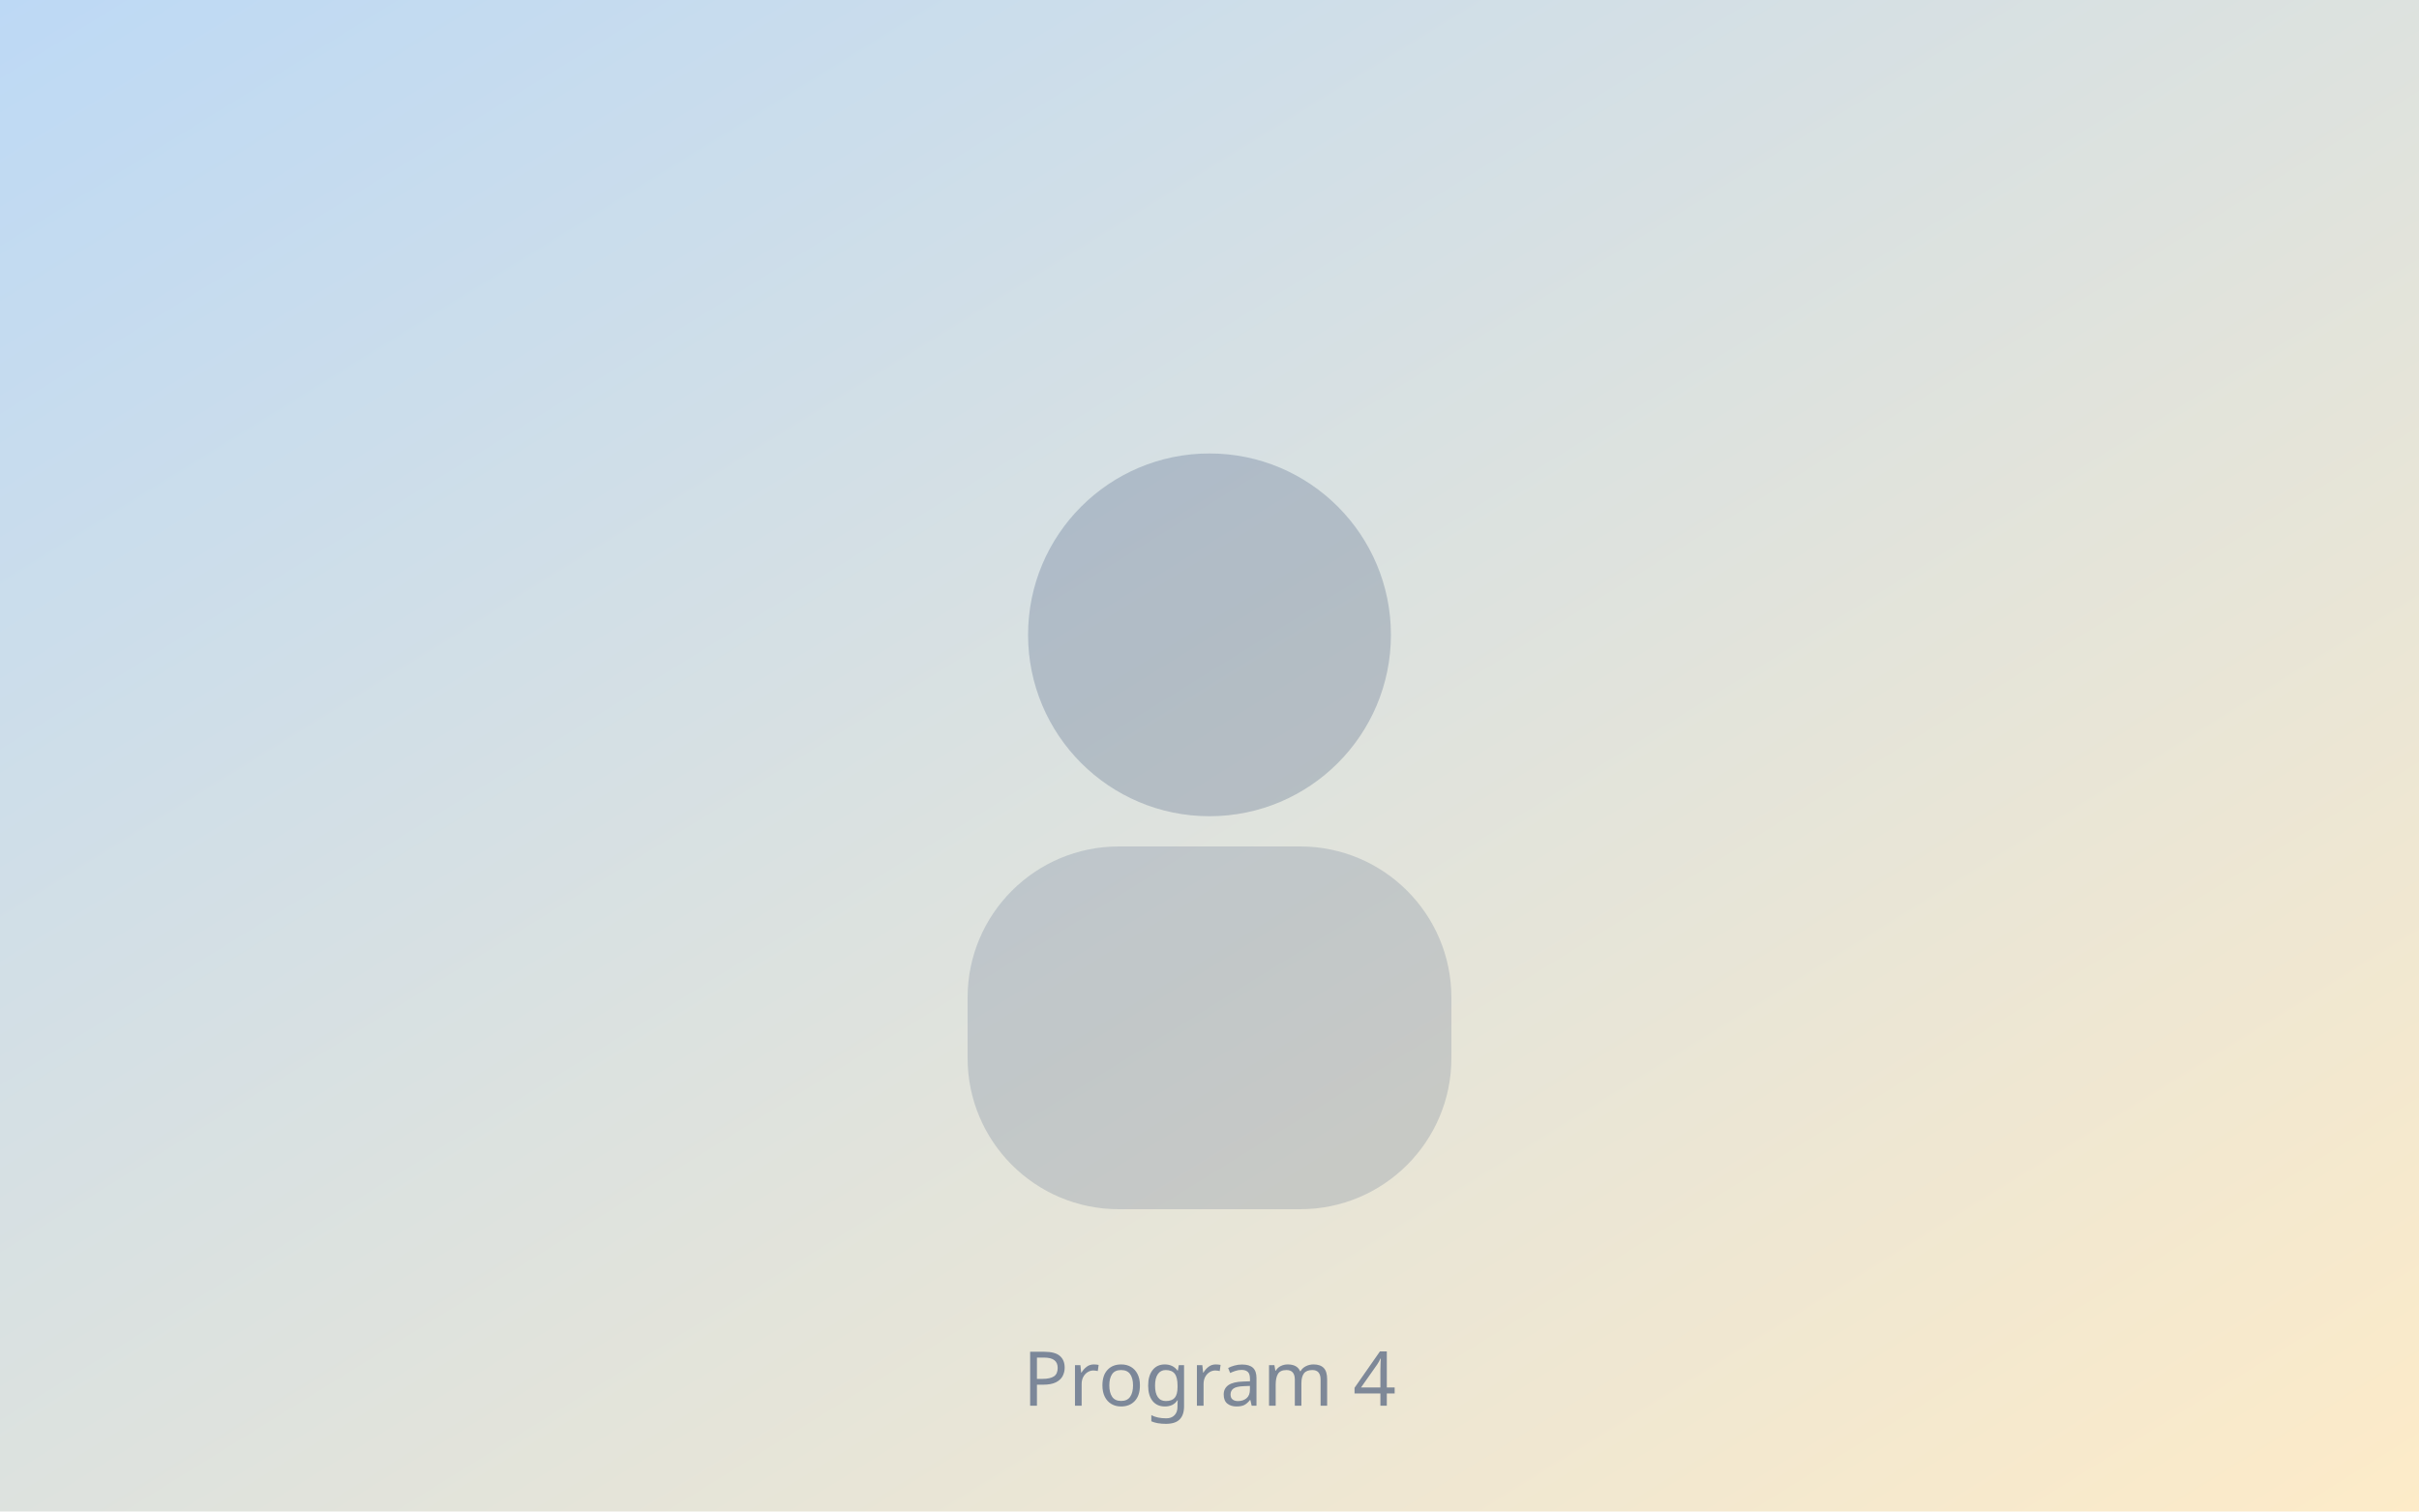
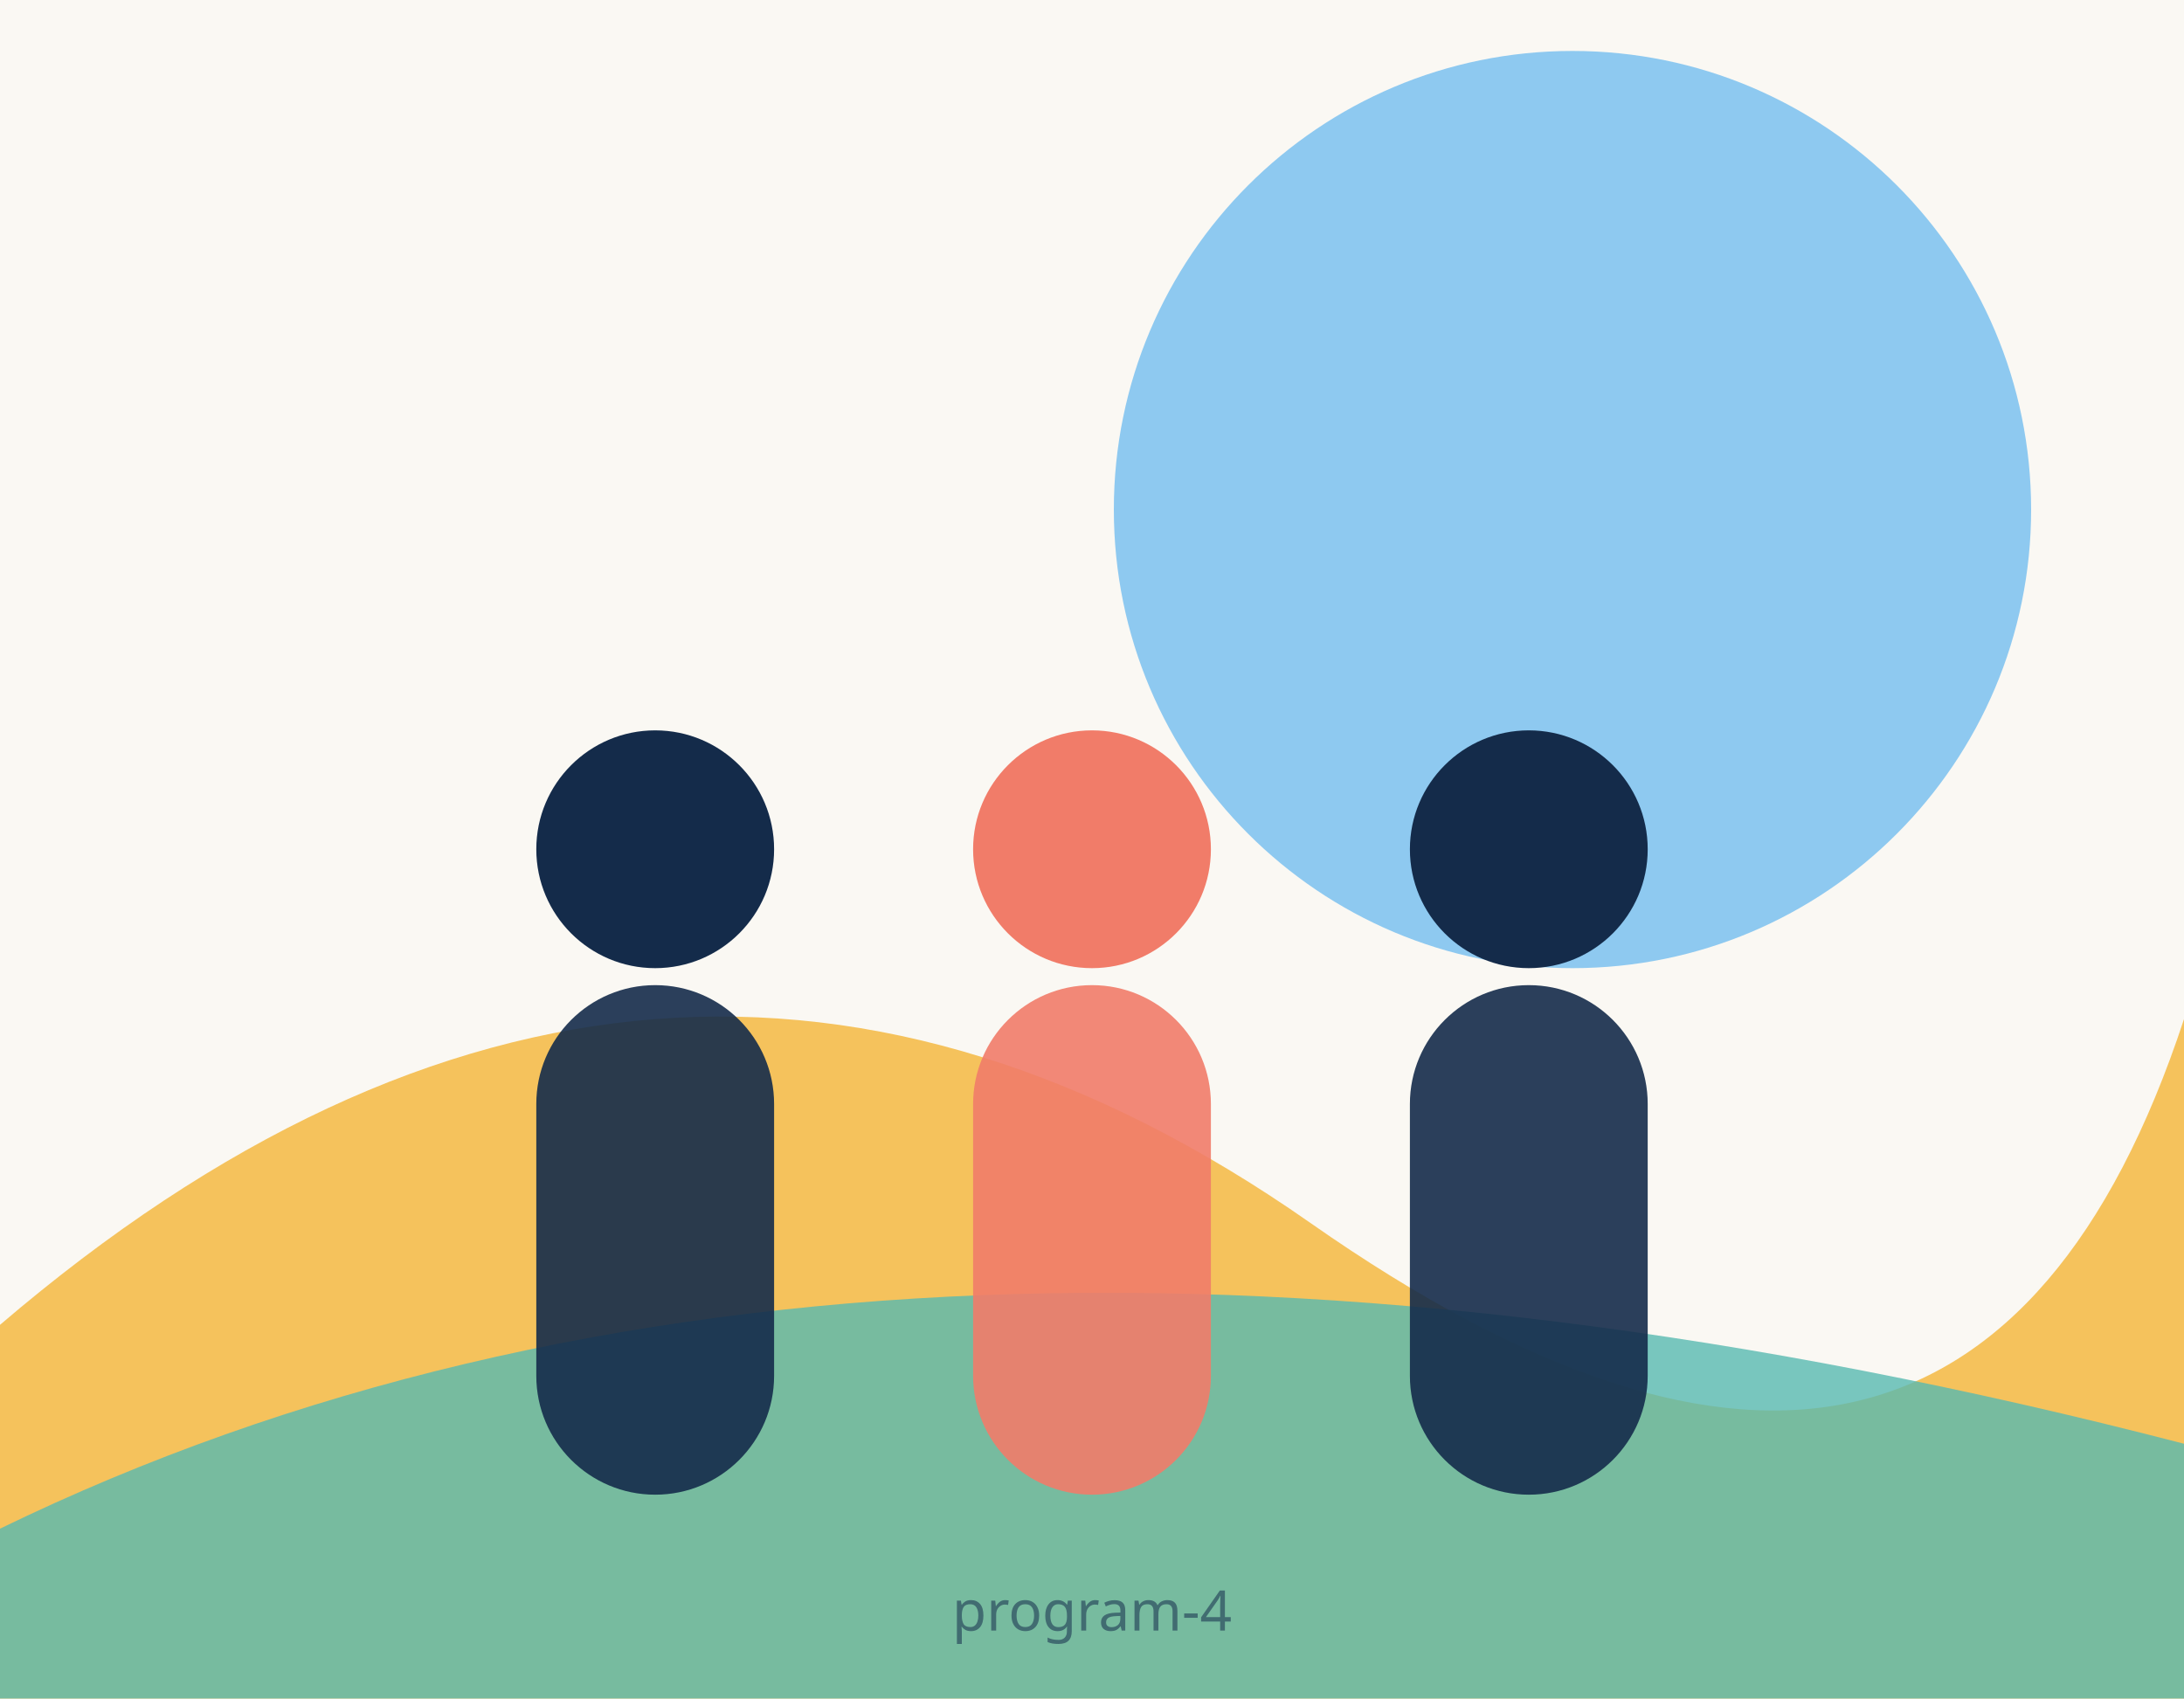
- <svg xmlns="http://www.w3.org/2000/svg" viewBox="0 0 800 500">
-   <defs>
-     <linearGradient id="g" x1="0" y1="0" x2="1" y2="1">
-       <stop offset="0" stop-color="#BDD9F5" />
-       <stop offset="1" stop-color="#FDEBC8" />
-     </linearGradient>
-   </defs>
-   <rect width="800" height="500" fill="url(#g)" />
-   <circle cx="400" cy="210" r="60" fill="#0F2A5C" opacity=".2" />
-   <rect x="320" y="280" width="160" height="120" rx="50" fill="#0F2A5C" opacity=".15" />
-   <text x="400.0" y="465" text-anchor="middle" font-family="sans-serif" font-size="25" fill="#0F2A5C" opacity=".5">Program 4</text>
+ <svg xmlns="http://www.w3.org/2000/svg" viewBox="0 0 900 700">
+   <rect width="900" height="700" fill="#FAF8F3" />
+   <circle cx="648.0" cy="210.0" r="189.0" fill="#8EC9F0" />
+   <path d="M0 546.0 Q270.0 315.0 540.0 504.0 T900 420.0 V700 H0Z" fill="#F4B942" opacity=".85" />
+   <path d="M0 630.0 Q360.0 455.0 900 595.0 V700 H0Z" fill="#58B9B0" opacity=".8" />
+   <circle cx="270.0" cy="350.0" r="49" fill="#142B4A" />
+   <rect x="221.0" y="406.0" width="98" height="210.0" rx="49" fill="#142B4A" opacity=".9" />
+   <circle cx="450.0" cy="350.0" r="49" fill="#F17C69" />
+   <rect x="401.0" y="406.0" width="98" height="210.0" rx="49" fill="#F17C69" opacity=".9" />
+   <circle cx="630.0" cy="350.0" r="49" fill="#142B4A" />
+   <rect x="581.0" y="406.0" width="98" height="210.0" rx="49" fill="#142B4A" opacity=".9" />
+   <text x="450.0" y="672.0" text-anchor="middle" font-family="sans-serif" font-size="23" fill="#142B4A" opacity=".55">program-4</text>
</svg>
